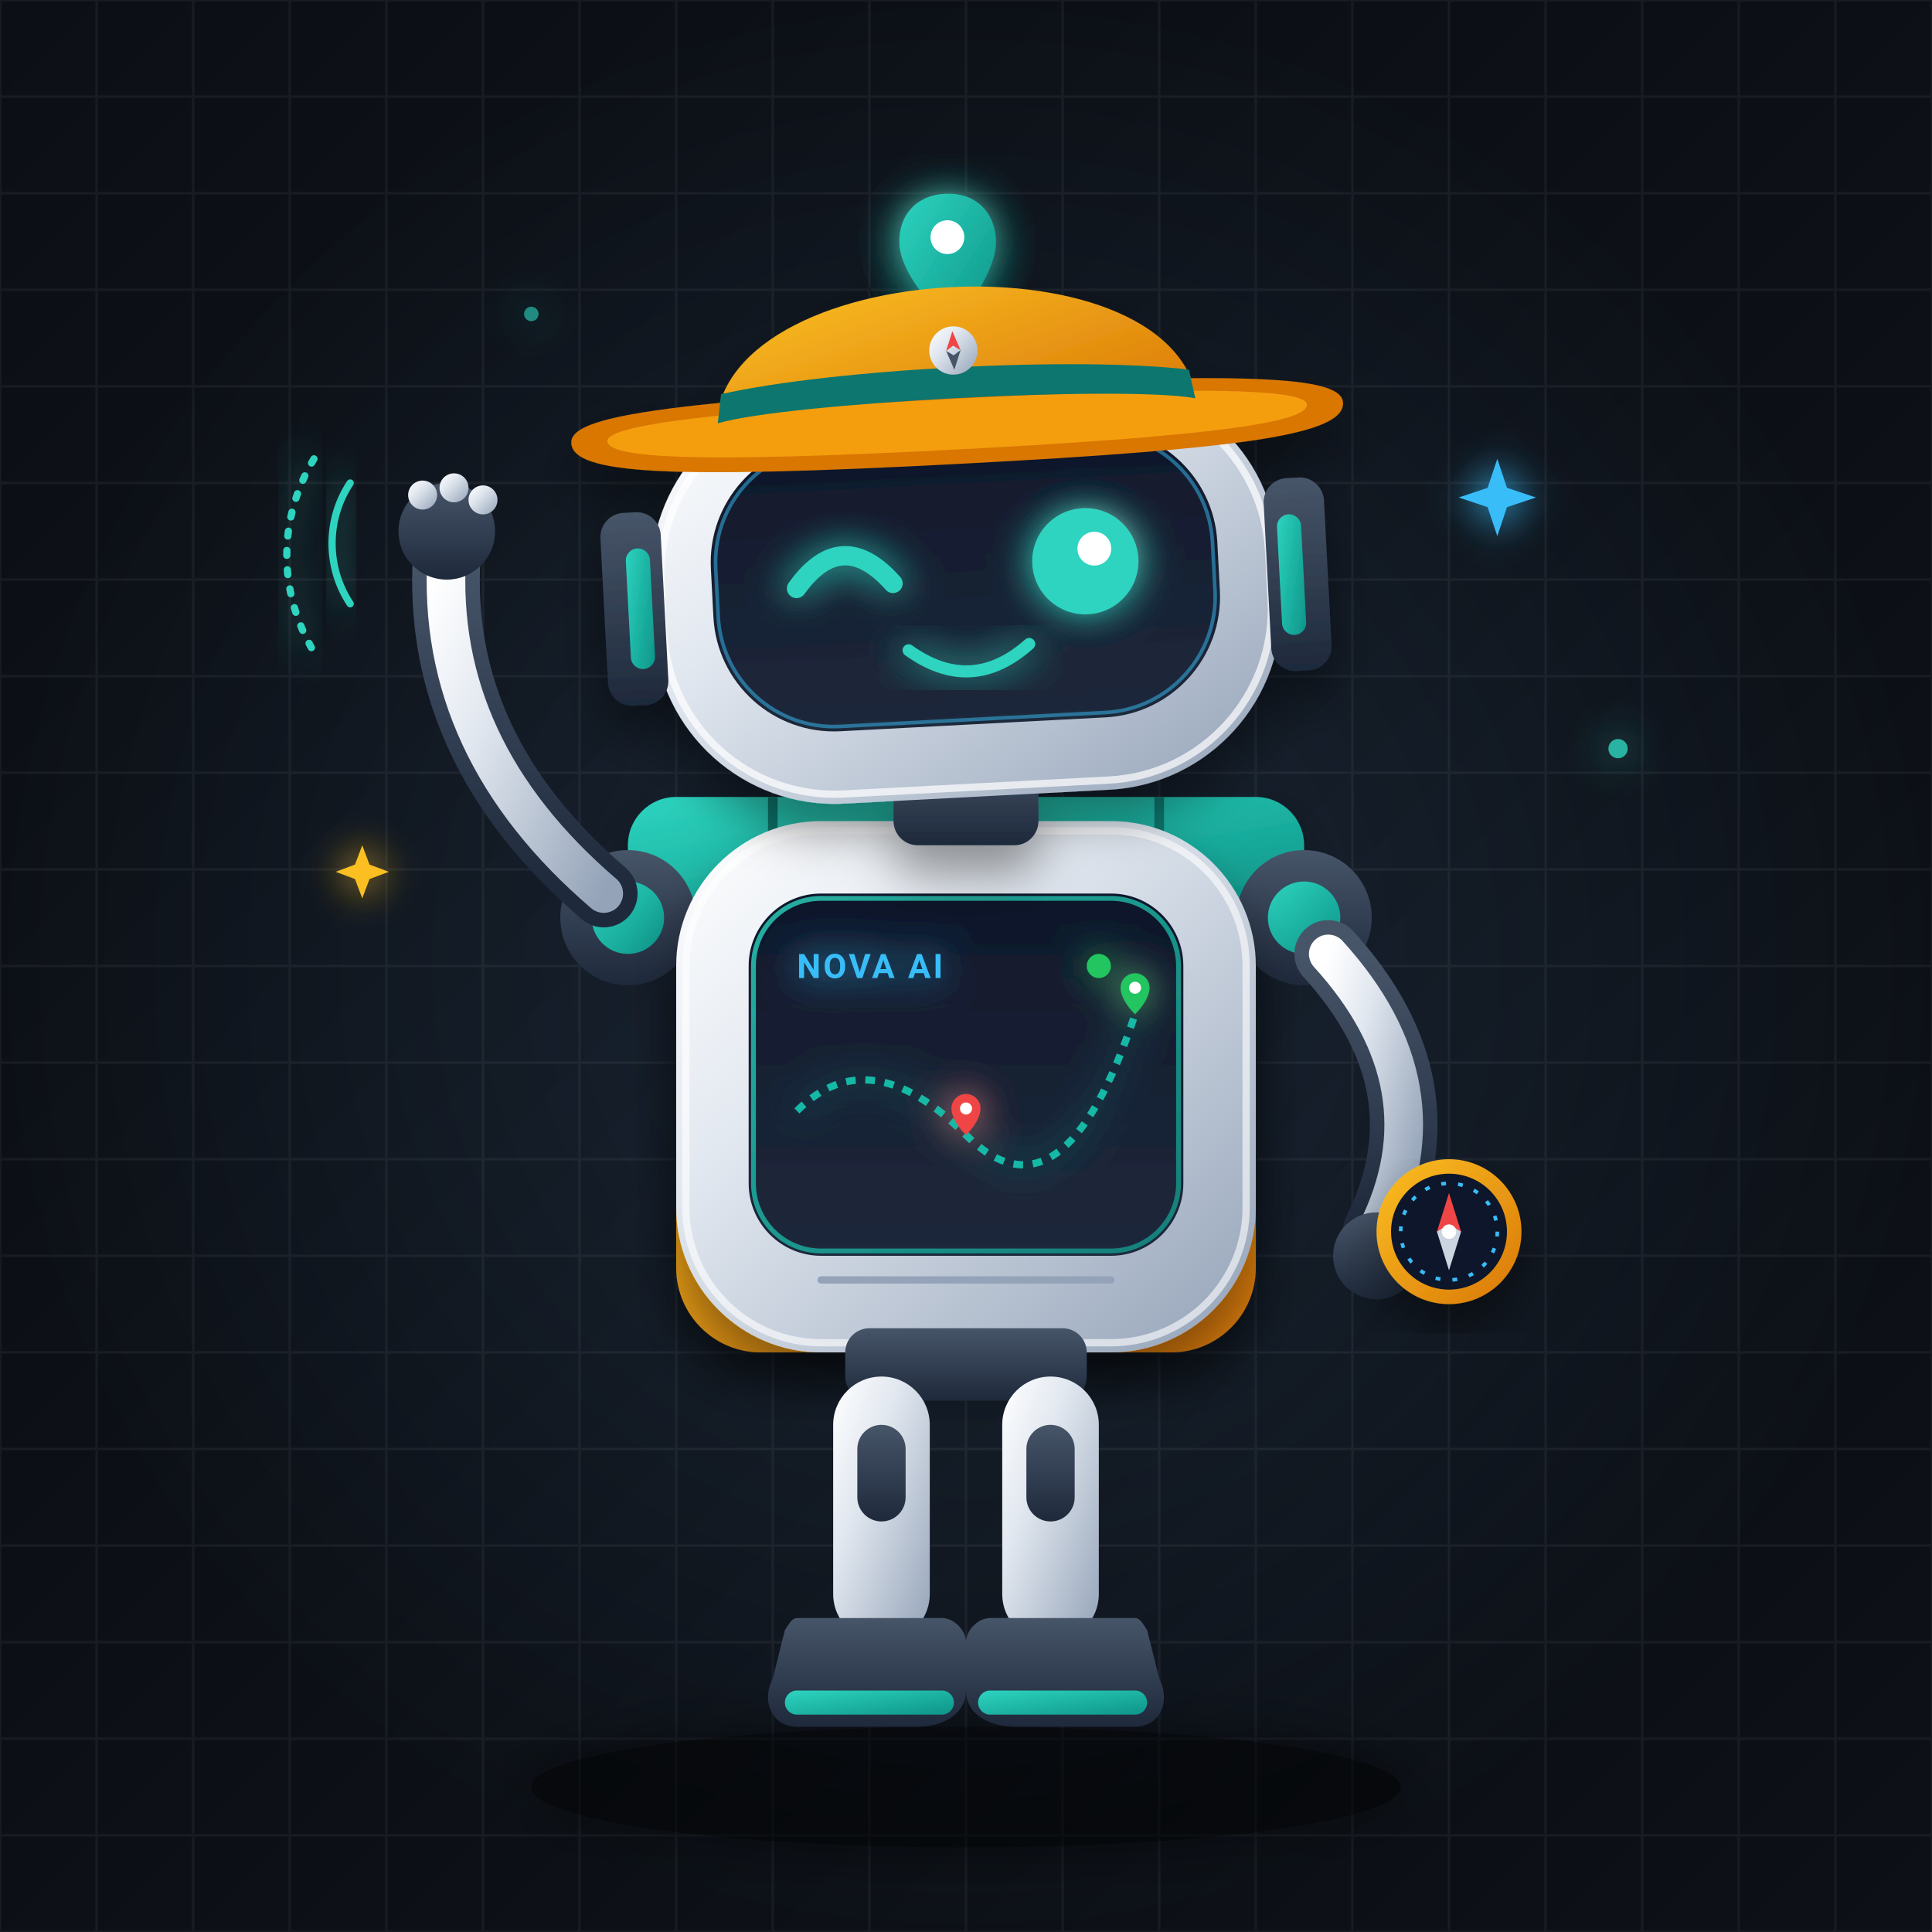
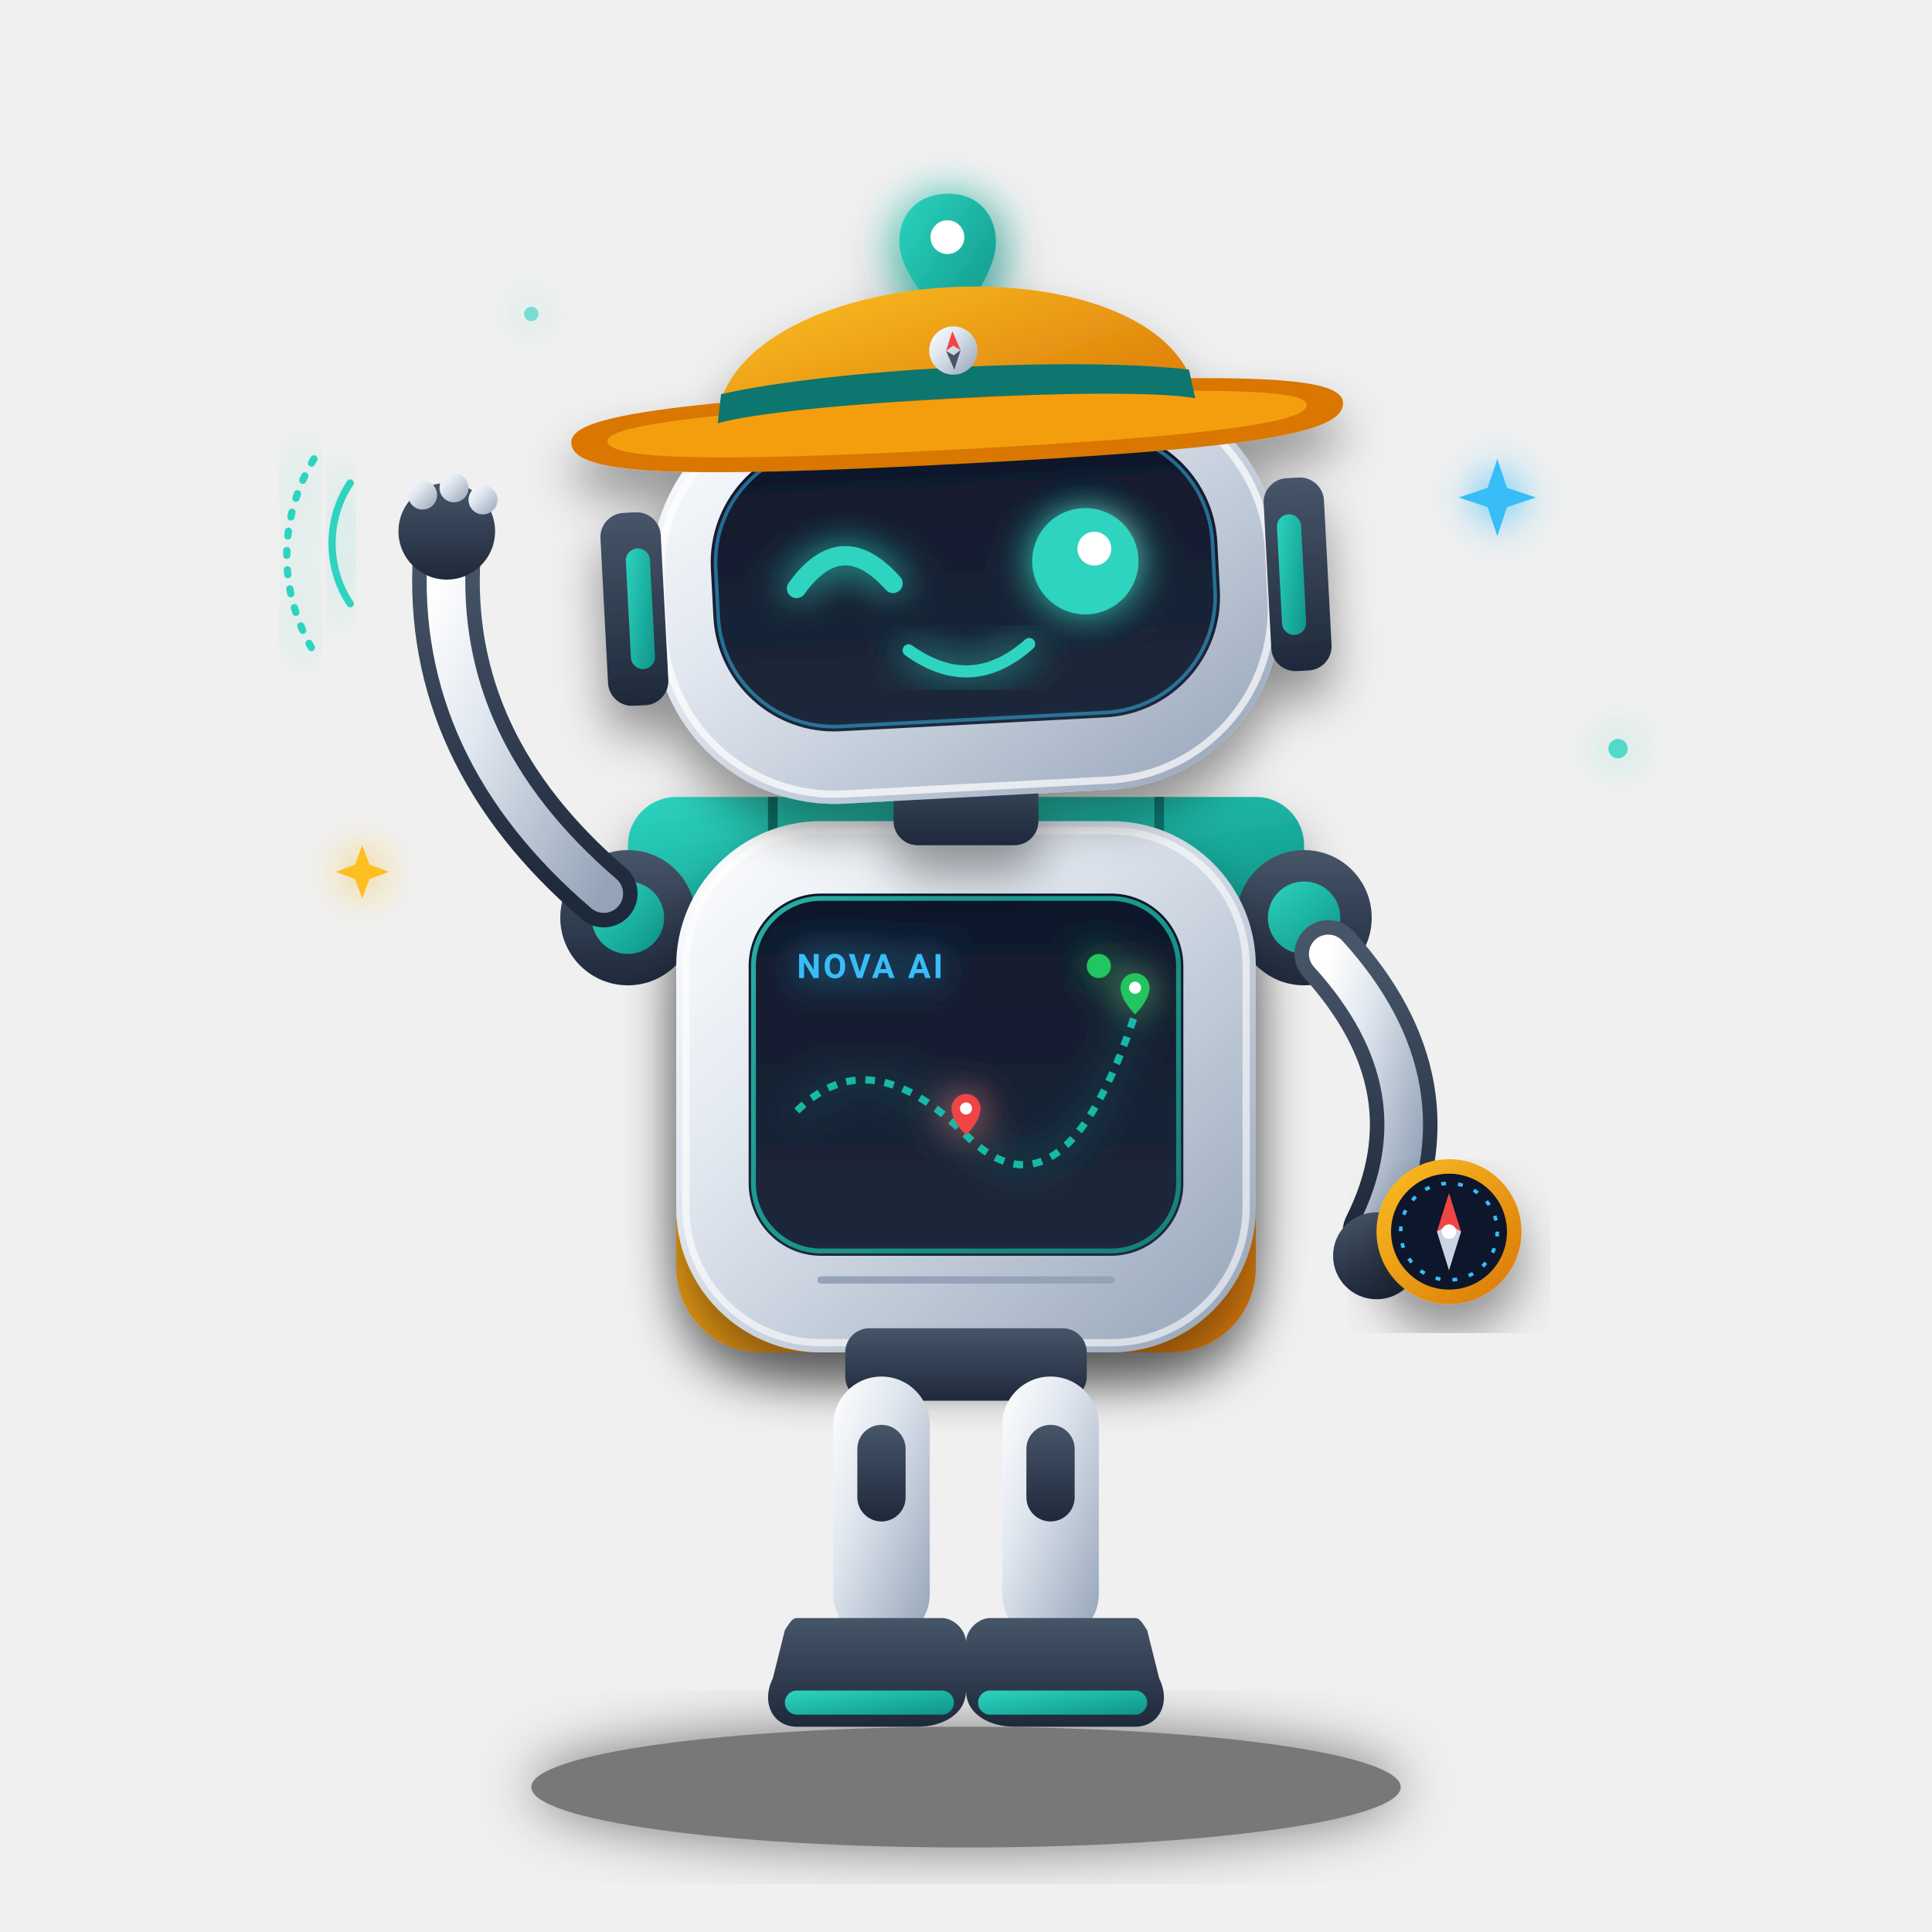
<svg xmlns="http://www.w3.org/2000/svg" viewBox="0 0 800 800" width="100%" height="100%">
  <defs>
    <radialGradient id="bgGlow" cx="50%" cy="50%" r="50%">
      <stop offset="0%" stop-color="#1a2636" />
      <stop offset="100%" stop-color="#0d1117" />
    </radialGradient>
    <linearGradient id="botBody" x1="0%" y1="0%" x2="100%" y2="100%">
      <stop offset="0%" stop-color="#ffffff" />
      <stop offset="35%" stop-color="#e2e8f0" />
      <stop offset="100%" stop-color="#94a3b8" />
    </linearGradient>
    <linearGradient id="tealAccent" x1="0%" y1="0%" x2="100%" y2="100%">
      <stop offset="0%" stop-color="#2dd4bf" />
      <stop offset="100%" stop-color="#0d9488" />
    </linearGradient>
    <linearGradient id="goldAccent" x1="0%" y1="0%" x2="100%" y2="100%">
      <stop offset="0%" stop-color="#fbbf24" />
      <stop offset="100%" stop-color="#d97706" />
    </linearGradient>
    <linearGradient id="darkMetal" x1="0%" y1="0%" x2="0%" y2="100%">
      <stop offset="0%" stop-color="#475569" />
      <stop offset="100%" stop-color="#1e293b" />
    </linearGradient>
    <linearGradient id="screenGlass" x1="0%" y1="0%" x2="0%" y2="100%">
      <stop offset="0%" stop-color="#0f172a" />
      <stop offset="100%" stop-color="#1e293b" />
    </linearGradient>
    <filter id="glowCyan" x="-30%" y="-30%" width="160%" height="160%">
      <feGaussianBlur stdDeviation="8" result="blur" />
      <feComposite in="SourceGraphic" in2="blur" operator="over" />
    </filter>
    <filter id="glowSoft" x="-30%" y="-30%" width="160%" height="160%">
      <feGaussianBlur stdDeviation="12" result="blur" />
      <feComposite in="SourceGraphic" in2="blur" operator="over" />
    </filter>
    <filter id="shadow" x="-20%" y="-20%" width="140%" height="140%">
      <feDropShadow dx="0" dy="12" stdDeviation="10" flood-color="#000000" flood-opacity="0.4" />
    </filter>
  </defs>
-   <rect width="800" height="800" fill="url(#bgGlow)" />
-   <g opacity="0.05" stroke="#ffffff" stroke-width="1">
-     <pattern id="grid" width="40" height="40" patternUnits="userSpaceOnUse">
-       <rect width="40" height="40" fill="none" />
-       <path d="M 40 0 L 0 0 0 40" />
-     </pattern>
-     <rect width="800" height="800" fill="url(#grid)" />
-   </g>
  <ellipse cx="400" cy="740" rx="180" ry="25" fill="#000000" opacity="0.5" filter="url(#glowSoft)" />
  <g id="travel-bot" transform="translate(0, 30)">
    <g id="backpack" filter="url(#shadow)">
      <rect x="280" y="330" width="240" height="200" rx="35" fill="url(#goldAccent)" />
      <rect x="310" y="420" width="180" height="90" rx="20" fill="#b45309" opacity="0.8" />
      <rect x="300" y="350" width="25" height="130" rx="10" fill="#78350f" />
      <rect x="475" y="350" width="25" height="130" rx="10" fill="#78350f" />
      <rect x="260" y="300" width="280" height="45" rx="20" fill="url(#tealAccent)" />
      <line x1="320" y1="300" x2="320" y2="345" stroke="#0f766e" stroke-width="4" />
      <line x1="480" y1="300" x2="480" y2="345" stroke="#0f766e" stroke-width="4" />
    </g>
    <g id="left-arm">
      <circle cx="260" cy="350" r="28" fill="url(#darkMetal)" />
      <circle cx="260" cy="350" r="15" fill="url(#tealAccent)" />
      <path d="M 250 340 Q 180 280 185 200" fill="none" stroke="url(#darkMetal)" stroke-width="28" stroke-linecap="round" />
      <path d="M 250 340 Q 180 280 185 200" fill="none" stroke="url(#botBody)" stroke-width="16" stroke-linecap="round" />
      <circle cx="185" cy="190" r="20" fill="url(#darkMetal)" />
      <circle cx="175" cy="175" r="6" fill="url(#botBody)" />
      <circle cx="188" cy="172" r="6" fill="url(#botBody)" />
      <circle cx="200" cy="177" r="6" fill="url(#botBody)" />
      <path d="M 145 170 C 135 185 135 205 145 220" fill="none" stroke="#2dd4bf" stroke-width="3" stroke-linecap="round" filter="url(#glowCyan)" />
      <path d="M 130 160 C 115 185 115 215 130 240" fill="none" stroke="#2dd4bf" stroke-width="3" stroke-dasharray="2 6" stroke-linecap="round" filter="url(#glowCyan)" />
    </g>
    <g id="right-arm">
      <circle cx="540" cy="350" r="28" fill="url(#darkMetal)" />
      <circle cx="540" cy="350" r="15" fill="url(#tealAccent)" />
      <path d="M 550 365 Q 600 420 570 480" fill="none" stroke="url(#darkMetal)" stroke-width="28" stroke-linecap="round" />
      <path d="M 550 365 Q 600 420 570 480" fill="none" stroke="url(#botBody)" stroke-width="16" stroke-linecap="round" />
      <circle cx="570" cy="490" r="18" fill="url(#darkMetal)" />
      <g id="compass" transform="translate(600, 480)" filter="url(#shadow)">
        <circle cx="0" cy="0" r="30" fill="url(#goldAccent)" />
        <circle cx="0" cy="0" r="24" fill="#0f172a" />
        <circle cx="0" cy="0" r="20" fill="none" stroke="#38bdf8" stroke-width="1.5" stroke-dasharray="2 5" />
        <polygon points="0,-16 5,0 0,3 -5,0" fill="#ef4444" />
        <polygon points="0,16 5,0 0,-3 -5,0" fill="#cbd5e1" />
        <circle cx="0" cy="0" r="3" fill="#ffffff" />
      </g>
    </g>
    <g id="torso" filter="url(#shadow)">
      <rect x="280" y="310" width="240" height="220" rx="60" fill="url(#botBody)" />
      <rect x="284" y="314" width="232" height="212" rx="56" fill="none" stroke="#ffffff" stroke-width="3" opacity="0.6" />
      <rect x="310" y="340" width="180" height="150" rx="30" fill="url(#screenGlass)" />
      <rect x="312" y="342" width="176" height="146" rx="28" fill="none" stroke="url(#tealAccent)" stroke-width="2" opacity="0.8" />
      <g id="screen-ui" filter="url(#glowCyan)">
        <path d="M 330 430 Q 360 400 400 440 T 470 390" fill="none" stroke="#14b8a6" stroke-width="3" stroke-dasharray="4 4" />
        <g transform="translate(400, 440)">
          <path d="M 0 0 C -4 -4 -6 -8 -6 -11 A 6 6 0 1 1 6 -11 C 6 -8 4 -4 0 0 Z" fill="#ef4444" />
          <circle cx="0" cy="-11" r="2.5" fill="#ffffff" />
        </g>
        <g transform="translate(470, 390)">
          <path d="M 0 0 C -4 -4 -6 -8 -6 -11 A 6 6 0 1 1 6 -11 C 6 -8 4 -4 0 0 Z" fill="#22c55e" />
          <circle cx="0" cy="-11" r="2.5" fill="#ffffff" />
        </g>
        <text x="330" y="375" font-family="'Segoe UI', Roboto, sans-serif" font-weight="700" font-size="14" fill="#38bdf8" letter-spacing="1">NOVA AI</text>
        <circle cx="455" cy="370" r="5" fill="#22c55e" />
      </g>
      <path d="M 340 500 L 460 500" stroke="#94a3b8" stroke-width="3" stroke-linecap="round" />
    </g>
    <g id="legs">
      <rect x="350" y="520" width="100" height="30" rx="10" fill="url(#darkMetal)" />
      <g id="left-leg">
        <rect x="345" y="540" width="40" height="110" rx="20" fill="url(#botBody)" />
        <rect x="355" y="560" width="20" height="40" rx="10" fill="url(#darkMetal)" />
        <path d="M 330 640 L 390 640 C 395 640 400 645 400 650 L 400 670 C 400 680 390 685 380 685 L 330 685 C 320 685 315 675 320 665 L 325 645 C 327 642 328 640 330 640 Z" fill="url(#darkMetal)" />
        <rect x="325" y="670" width="70" height="10" rx="5" fill="url(#tealAccent)" />
      </g>
      <g id="right-leg">
        <rect x="415" y="540" width="40" height="110" rx="20" fill="url(#botBody)" />
        <rect x="425" y="560" width="20" height="40" rx="10" fill="url(#darkMetal)" />
        <path d="M 470 640 L 410 640 C 405 640 400 645 400 650 L 400 670 C 400 680 410 685 420 685 L 470 685 C 480 685 485 675 480 665 L 475 645 C 473 642 472 640 470 640 Z" fill="url(#darkMetal)" />
        <rect x="405" y="670" width="70" height="10" rx="5" fill="url(#tealAccent)" />
      </g>
    </g>
    <g id="head-group" filter="url(#shadow)">
      <rect x="370" y="280" width="60" height="40" rx="10" fill="url(#darkMetal)" />
      <path d="M 380 295 L 420 295" stroke="#2dd4bf" stroke-width="3" filter="url(#glowCyan)" />
      <g transform="rotate(-3, 400, 215)">
        <rect x="270" y="130" width="260" height="170" rx="75" fill="url(#botBody)" />
        <rect x="274" y="134" width="252" height="162" rx="71" fill="none" stroke="#ffffff" stroke-width="3" opacity="0.7" />
        <rect x="295" y="150" width="210" height="120" rx="50" fill="url(#screenGlass)" />
        <rect x="297" y="152" width="206" height="116" rx="48" fill="none" stroke="#38bdf8" stroke-width="1.5" opacity="0.5" />
        <g id="eyes" filter="url(#glowCyan)">
          <path d="M 330 210 Q 350 185 370 210" fill="none" stroke="#2dd4bf" stroke-width="8" stroke-linecap="round" />
          <circle cx="450" cy="205" r="22" fill="#2dd4bf" />
          <circle cx="454" cy="200" r="7" fill="#ffffff" />
        </g>
        <path d="M 375 238 Q 400 258 425 238" fill="none" stroke="#2dd4bf" stroke-width="5" stroke-linecap="round" filter="url(#glowCyan)" />
        <rect x="250" y="175" width="25" height="80" rx="10" fill="url(#darkMetal)" />
        <rect x="260" y="190" width="10" height="50" rx="5" fill="url(#tealAccent)" />
        <rect x="525" y="175" width="25" height="80" rx="10" fill="url(#darkMetal)" />
        <rect x="530" y="190" width="10" height="50" rx="5" fill="url(#tealAccent)" />
        <g id="antenna">
          <rect x="393" y="80" width="14" height="55" fill="url(#darkMetal)" />
          <g transform="translate(400, 75)" filter="url(#glowCyan)">
            <path d="M 0 -25 C -12 -25 -20 -17 -20 -5 C -20 10 0 30 0 30 C 0 30 20 10 20 -5 C 20 -17 12 -25 0 -25 Z" fill="url(#tealAccent)" />
            <circle cx="0" cy="-7" r="7" fill="#ffffff" />
          </g>
        </g>
        <g id="hat">
          <path d="M 300 145 C 300 70 500 70 500 145 Z" fill="url(#goldAccent)" />
          <path d="M 240 145 C 240 135 270 130 400 130 C 530 130 560 135 560 145 C 560 158 520 162 400 162 C 280 162 240 158 240 145 Z" fill="#d97706" />
          <path d="M 255 145 C 255 140 280 135 400 135 C 520 135 545 140 545 145 C 545 152 510 156 400 156 C 290 156 255 152 255 145 Z" fill="#f59e0b" />
          <path d="M 301 140 C 330 133 470 133 499 140 L 497 128 C 450 120 350 120 303 128 Z" fill="#0f766e" />
          <circle cx="400" cy="115" r="10" fill="url(#botBody)" />
          <polygon points="400,107 403,115 400,113 397,115" fill="#ef4444" />
          <polygon points="400,123 403,115 400,117 397,115" fill="#475569" />
        </g>
      </g>
    </g>
    <g fill="#2dd4bf" filter="url(#glowCyan)">
      <path d="M 620 160 L 624 172 L 636 176 L 624 180 L 620 192 L 616 180 L 604 176 L 616 172 Z" fill="#38bdf8" />
      <path d="M 150 320 L 153 328 L 161 331 L 153 334 L 150 342 L 147 334 L 139 331 L 147 328 Z" fill="#fbbf24" />
      <circle cx="670" cy="280" r="4" opacity="0.8" />
      <circle cx="220" cy="100" r="3" opacity="0.6" />
    </g>
  </g>
</svg>
